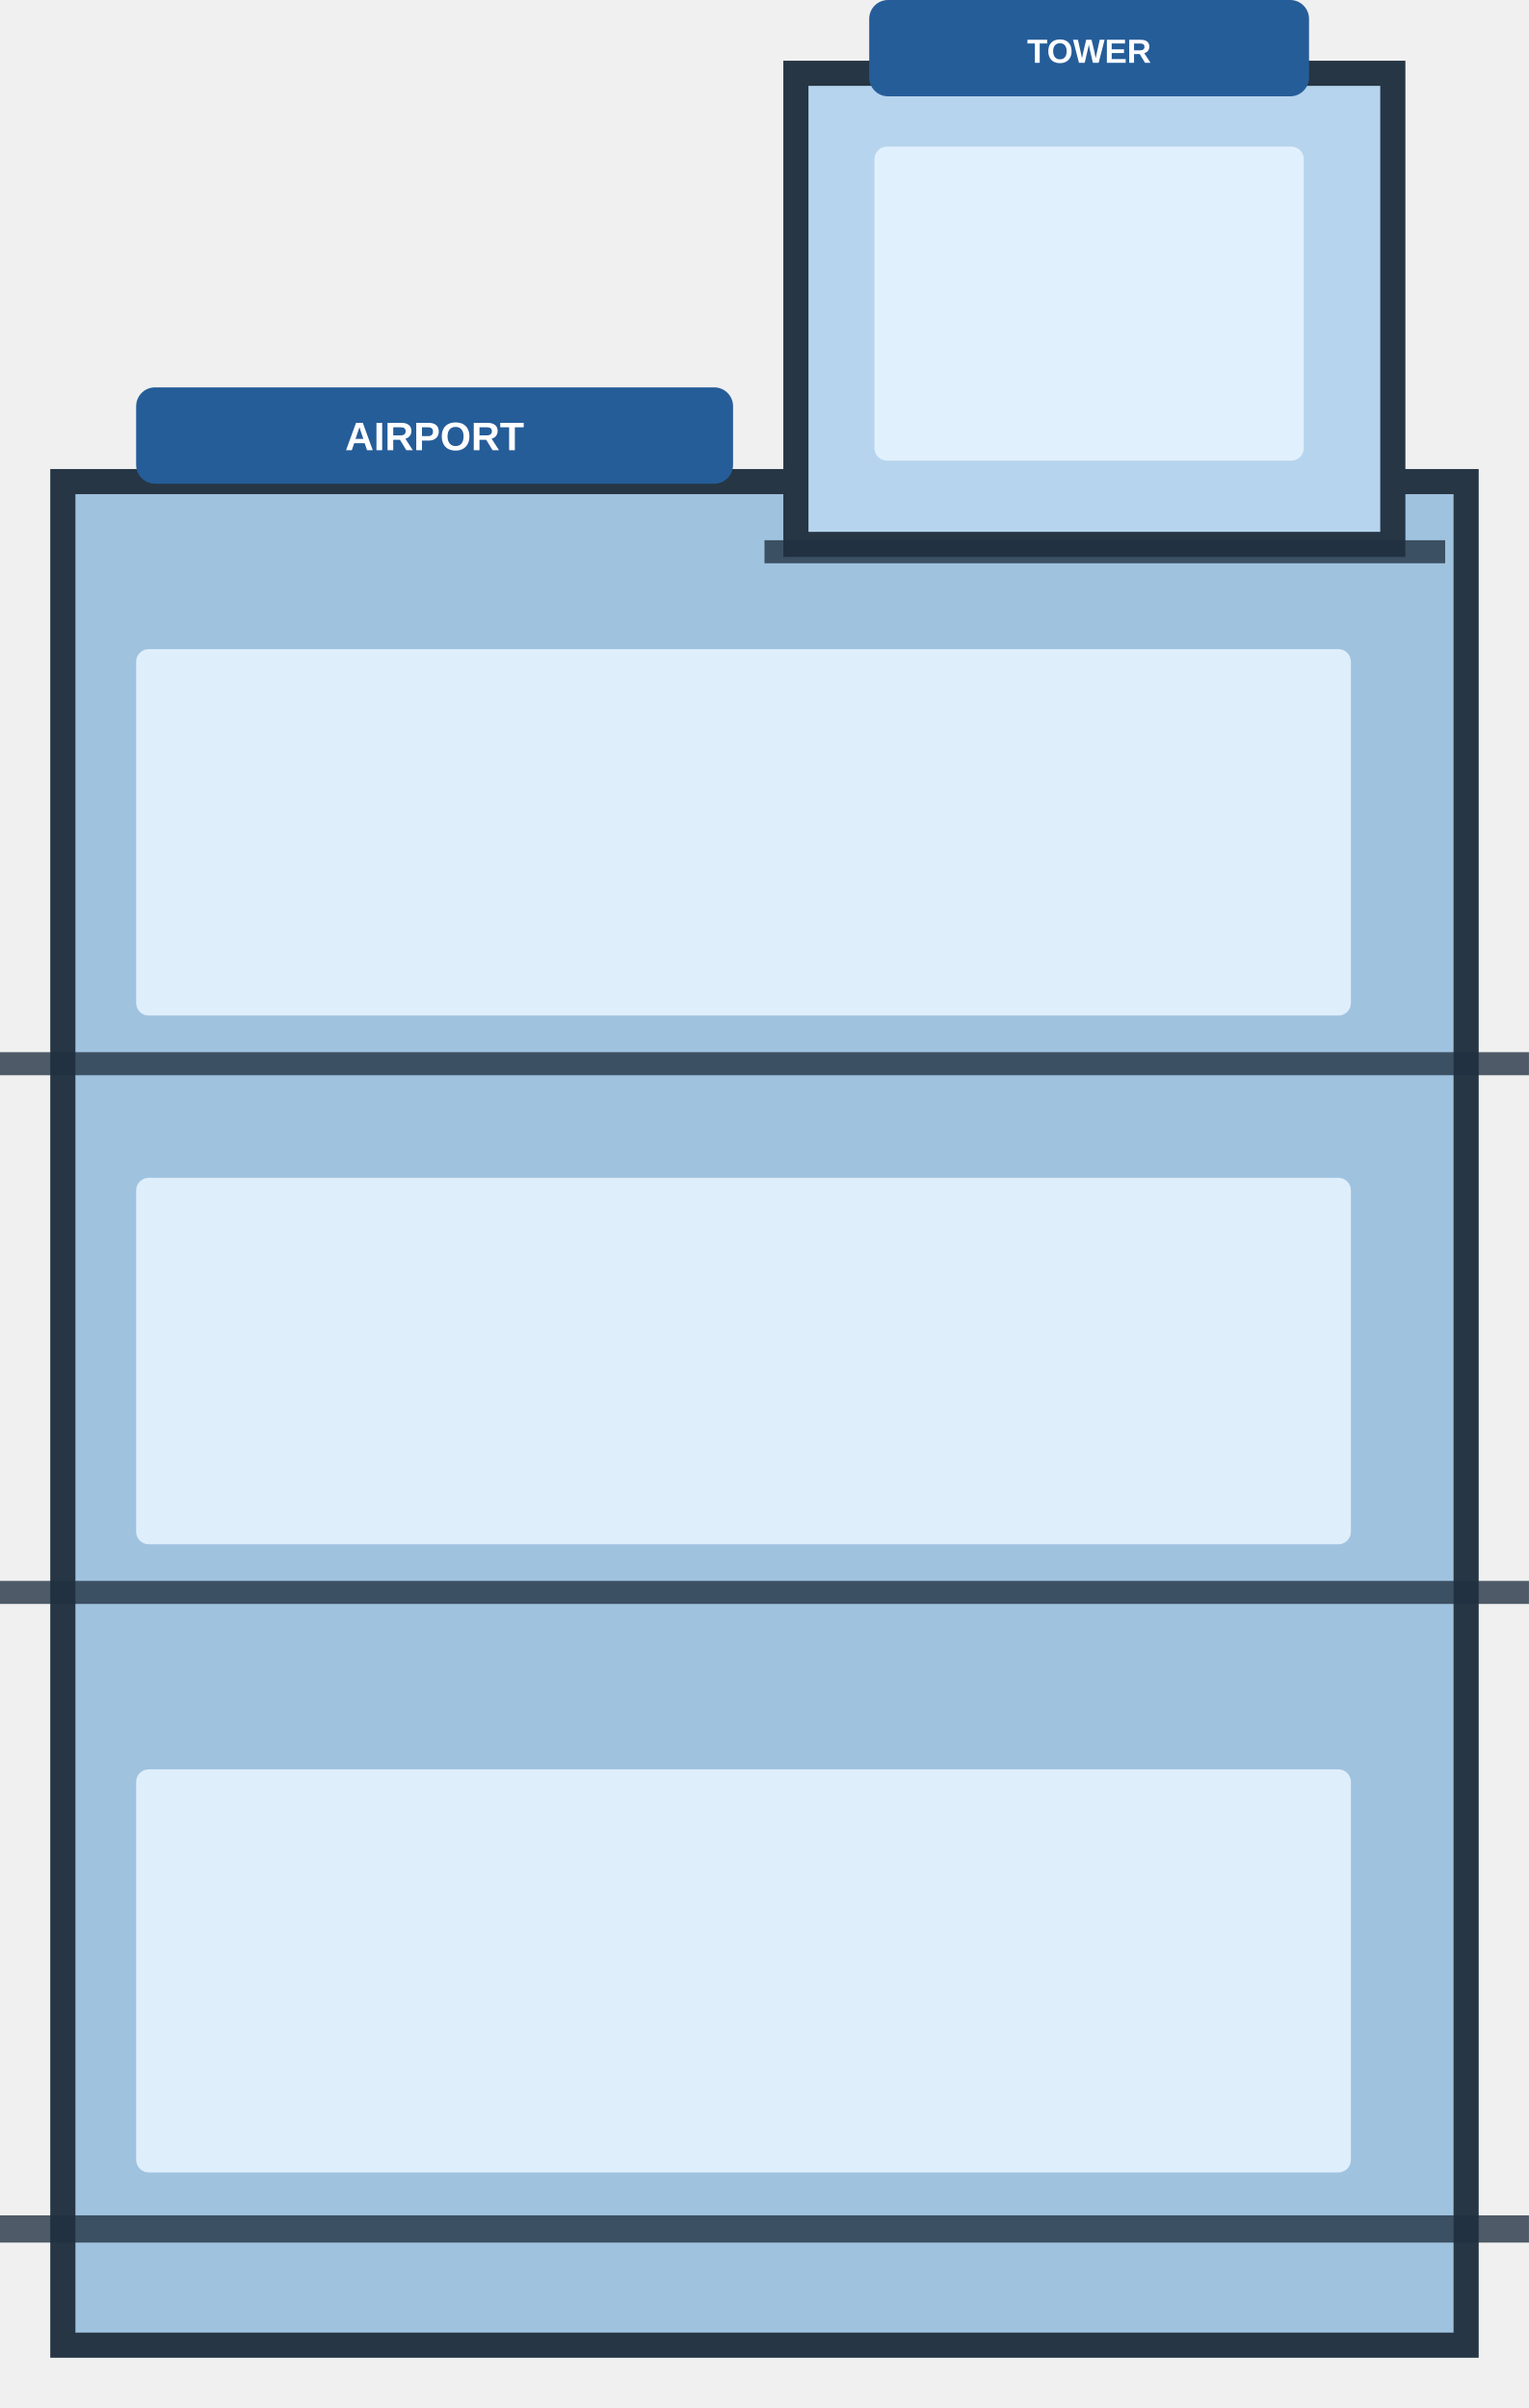
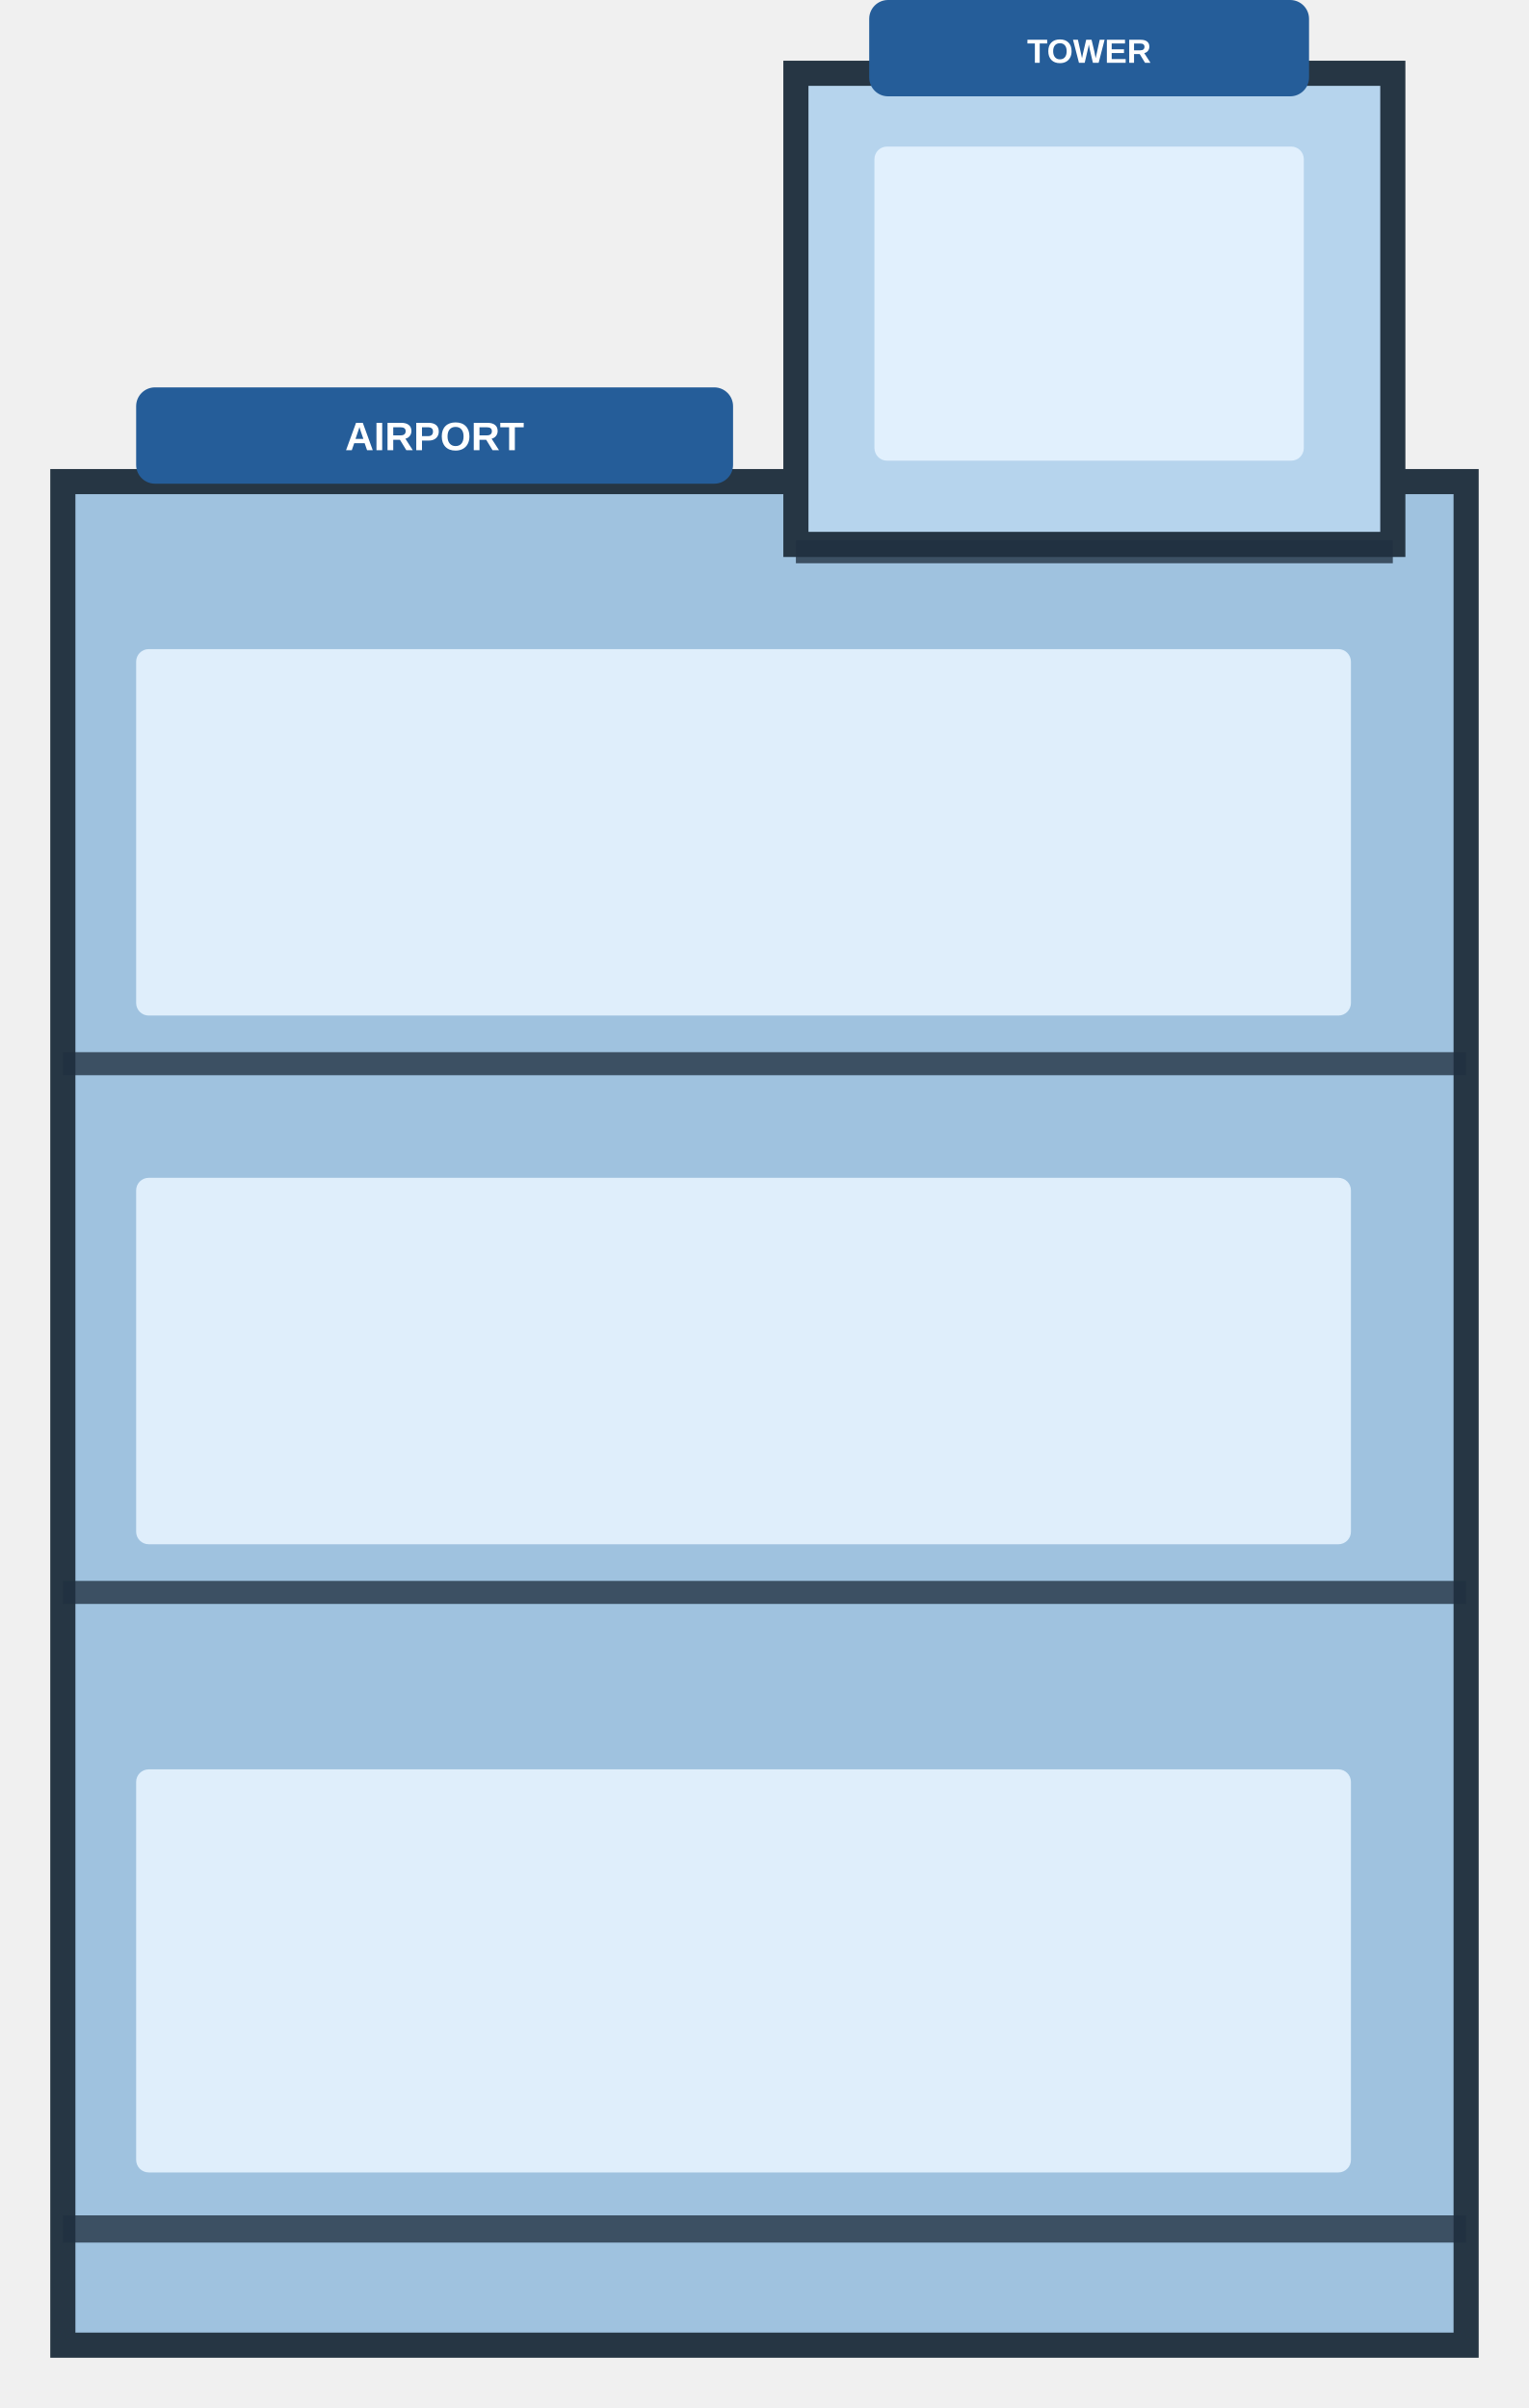
<svg xmlns="http://www.w3.org/2000/svg" width="1460" height="2300" viewBox="0 0 1460 2300">
  <path d="M60 460 H1400 V2240 H60 Z" fill="#9fc2df" stroke="#263644" stroke-width="24" />
  <path d="M760 70 H1330 V520 H760 Z" fill="#b6d4ed" stroke="#263644" stroke-width="24" />
  <rect x="130" y="370" width="570" height="92" rx="18" fill="#255d99" />
  <rect x="830" y="0" width="420" height="92" rx="18" fill="#255d99" />
  <g fill="#e7f4ff" opacity=".88">
    <rect x="835" y="140" width="410" height="300" rx="12" />
    <rect x="130" y="620" width="1160" height="350" rx="12" />
    <rect x="130" y="1125" width="1160" height="350" rx="12" />
    <rect x="130" y="1690" width="1160" height="385" rx="12" />
  </g>
  <g fill="#203040" opacity=".78">
-     <rect x="730" y="516" width="650" height="22" />
-     <rect x="0" y="1005" width="1460" height="22" />
-     <rect x="0" y="1510" width="1460" height="22" />
-     <rect x="0" y="2116" width="1460" height="26" />
+     <rect x="760" y="516" width="570" height="22" />
+     <rect x="60" y="1005" width="1340" height="22" />
+     <rect x="60" y="1510" width="1340" height="22" />
+     <rect x="60" y="2116" width="1340" height="26" />
  </g>
  <text x="415" y="430" text-anchor="middle" font-family="Arial" font-size="38" font-weight="700" fill="#fff">AIRPORT</text>
  <text x="1040" y="60" text-anchor="middle" font-family="Arial" font-size="32" font-weight="700" fill="#fff">TOWER</text>
</svg>
